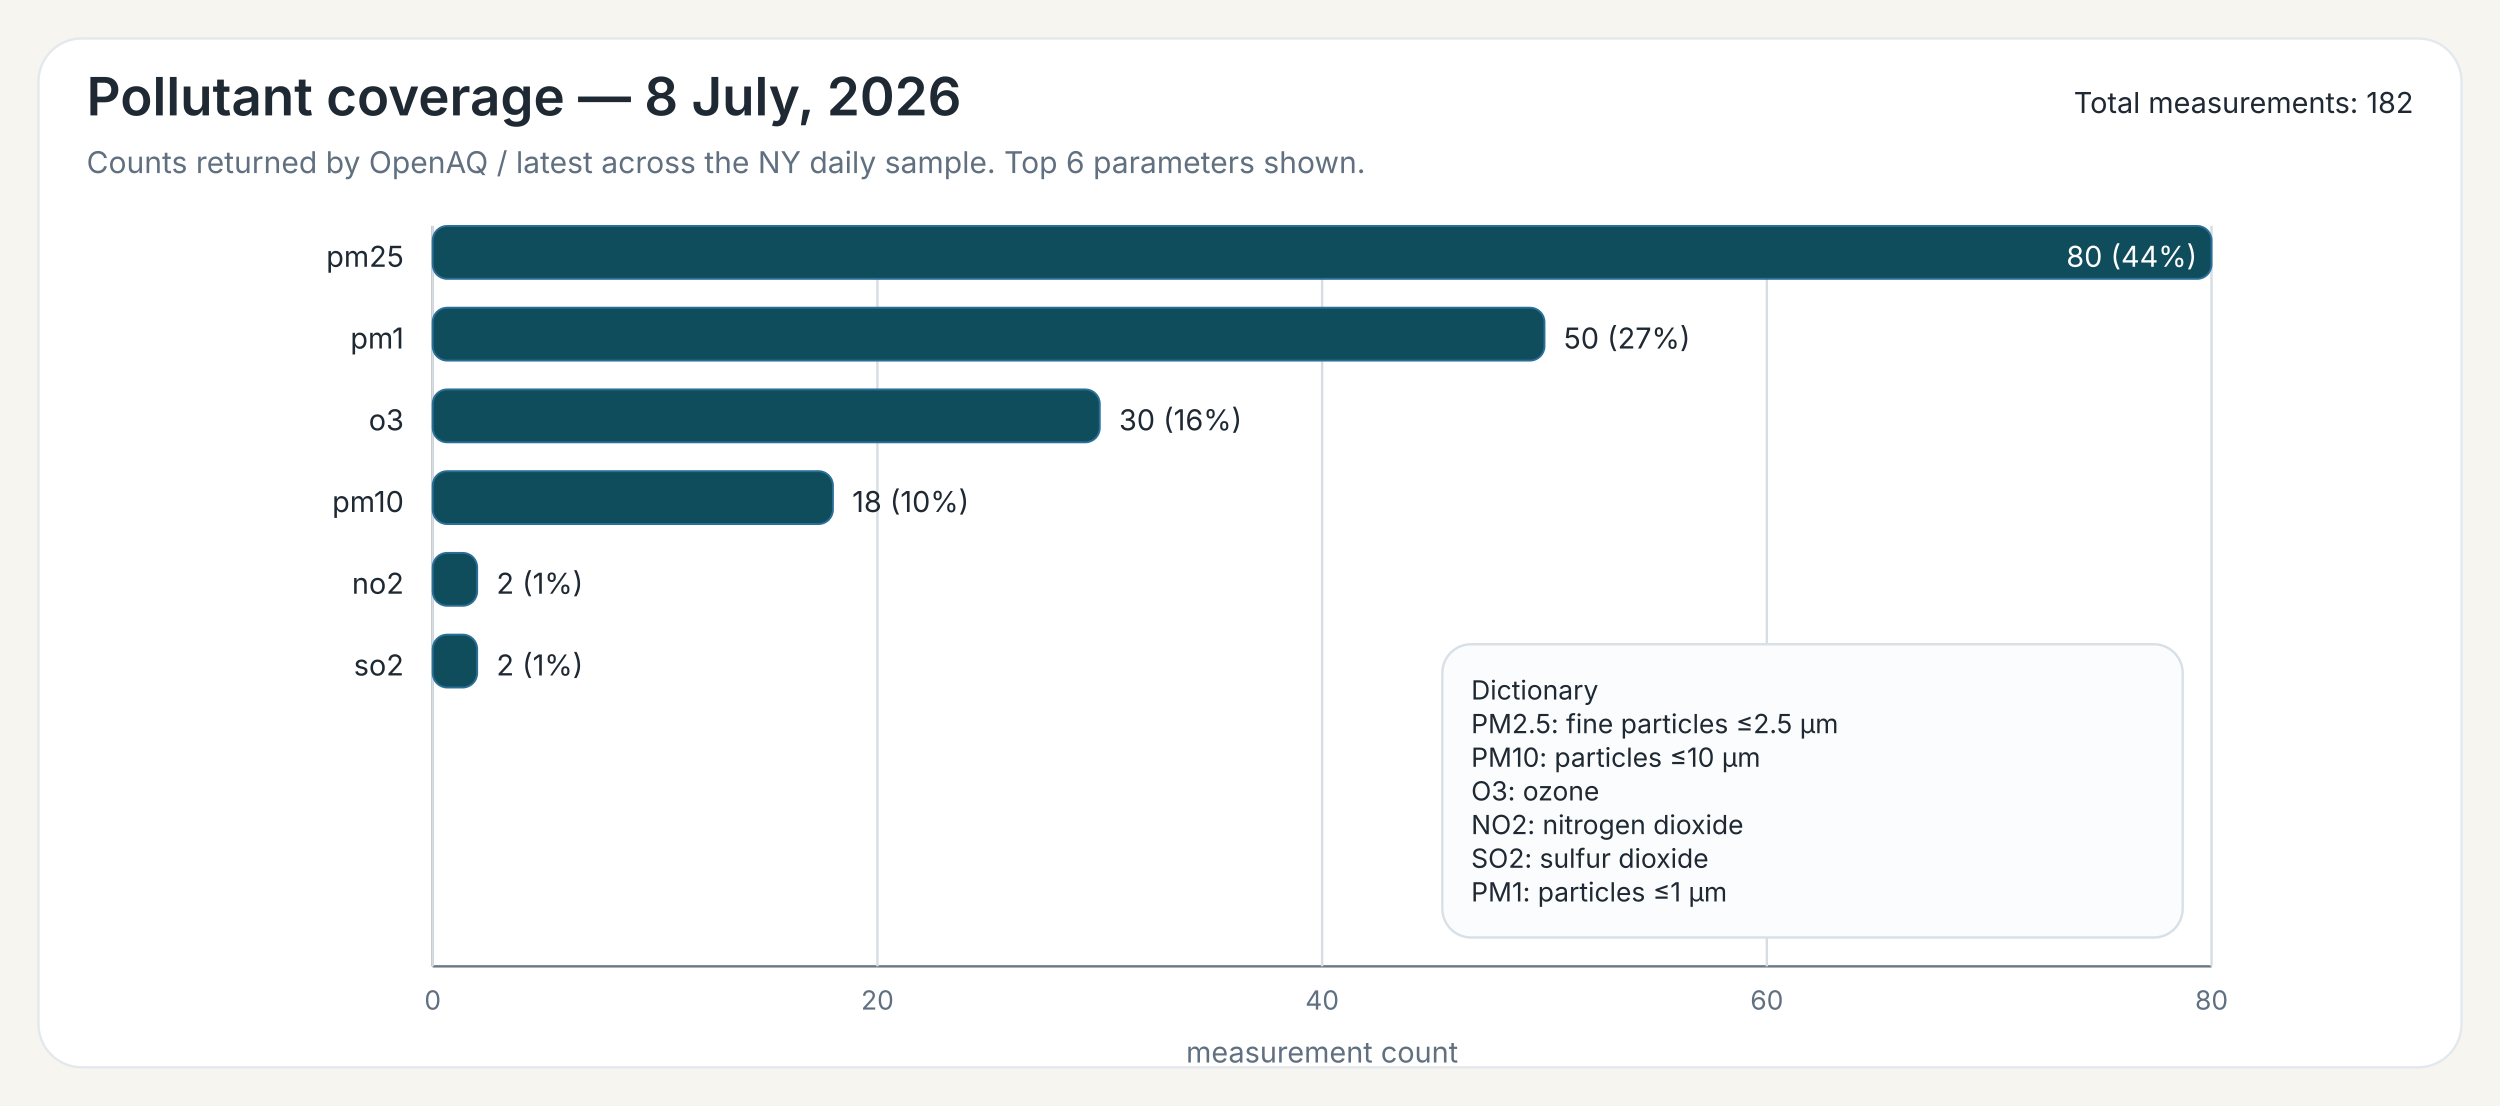
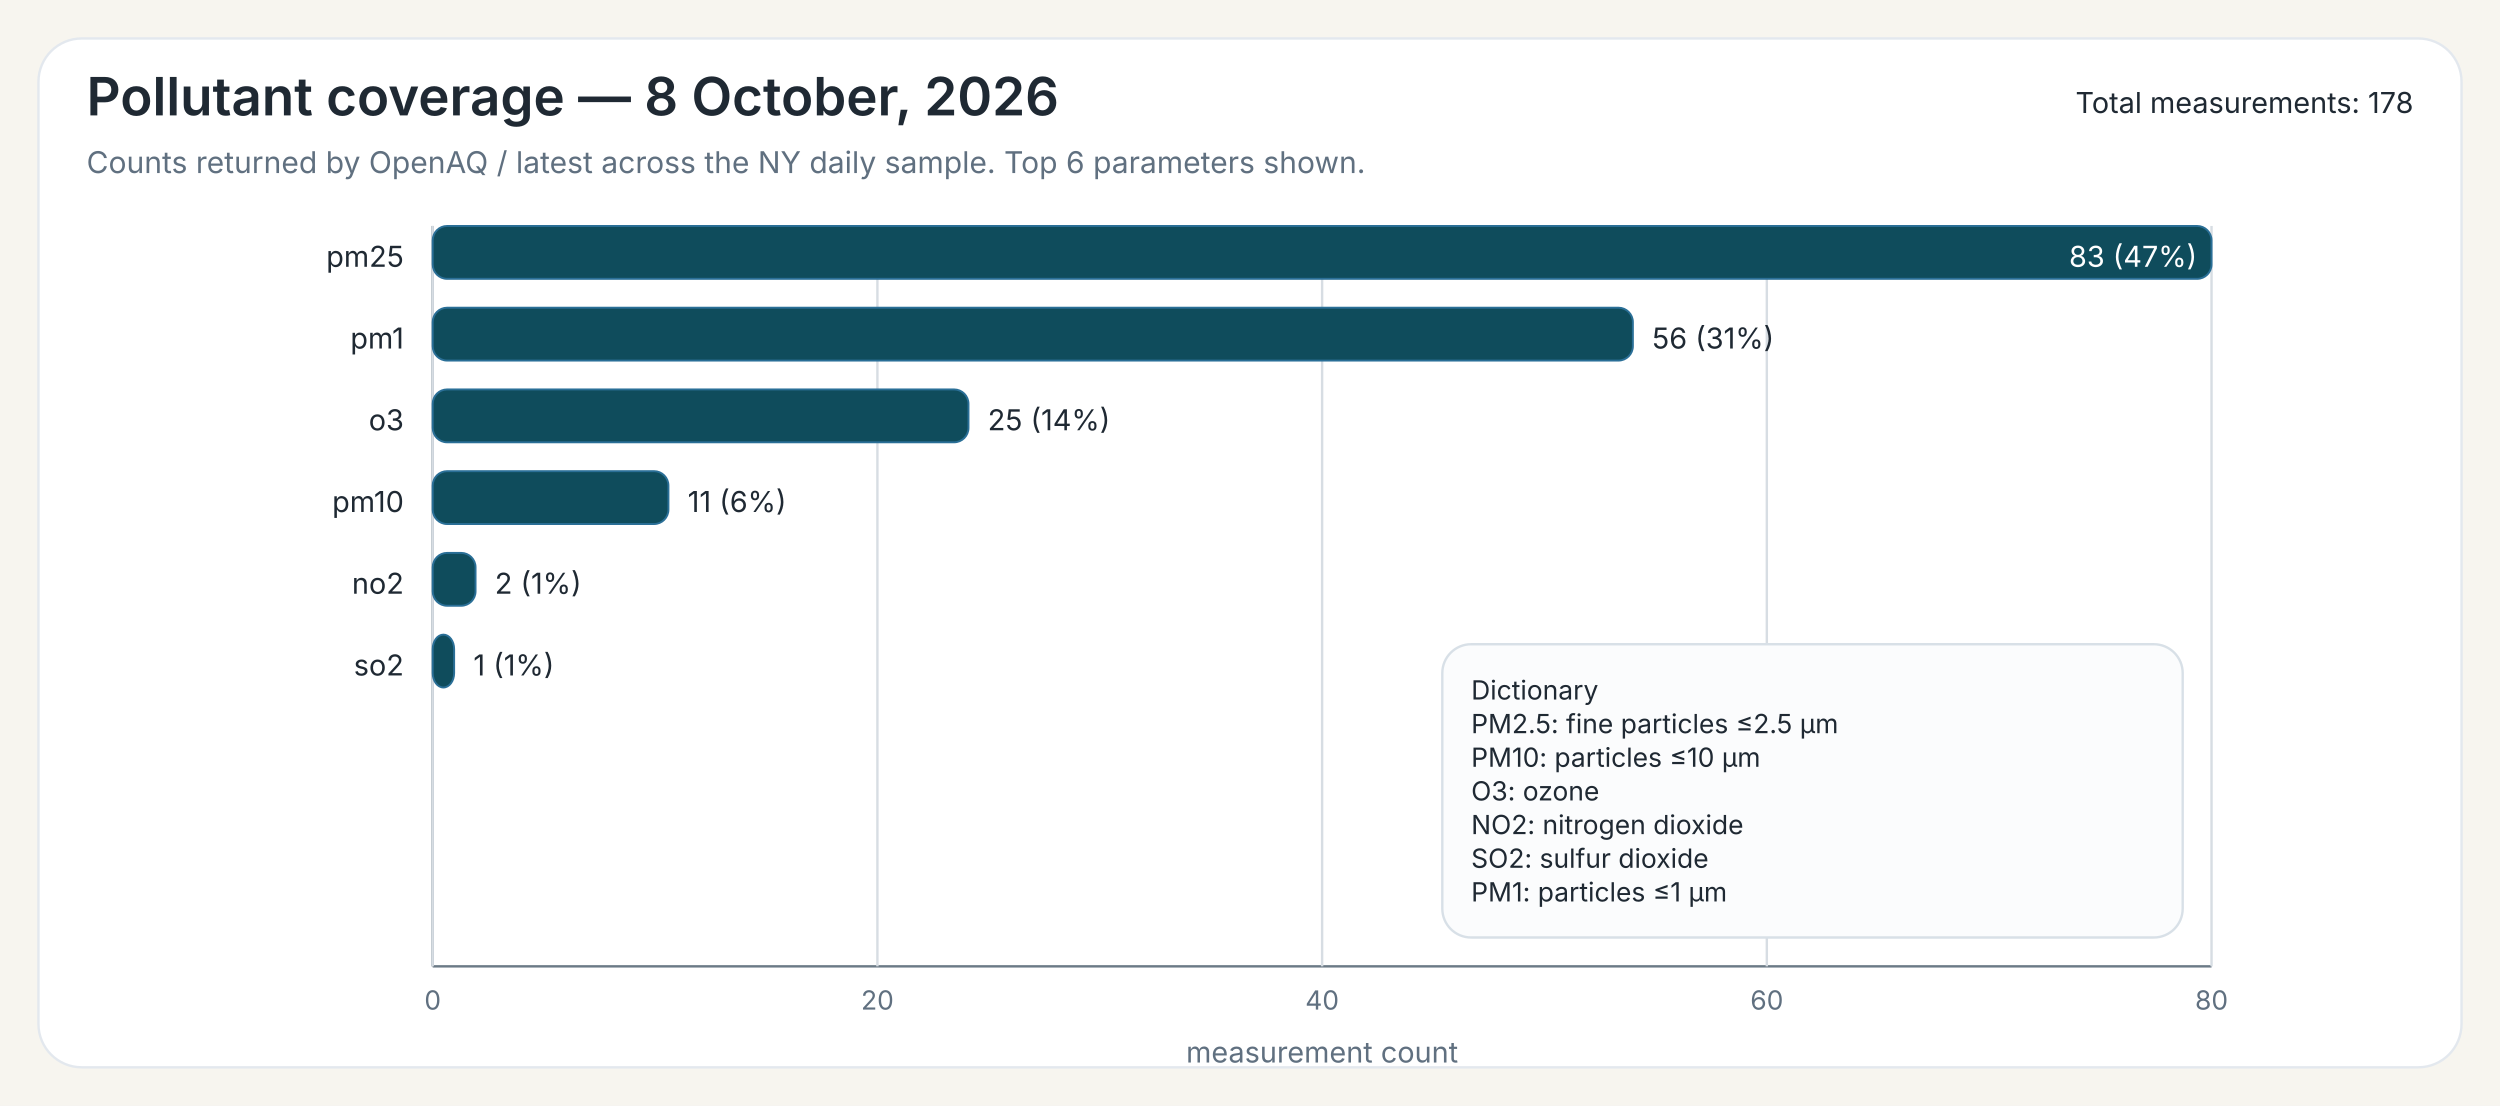
<svg xmlns="http://www.w3.org/2000/svg" width="1040" height="460">
  <rect x="0" y="0" width="1040" height="460" fill="#F7F5EF" />
  <rect x="16" y="16" width="1008" height="428" rx="18" ry="18" fill="#FFFFFF" stroke="#E3E8EE" stroke-width="1" />
-   <text x="36" y="48" font-family="Public Sans, Inter, Aptos, Segoe UI, Arial, sans-serif" font-size="22" font-weight="600" fill="#1F2933">Pollutant coverage — 8 July, 2026</text>
+   <text x="36" y="48" font-family="Public Sans, Inter, Aptos, Segoe UI, Arial, sans-serif" font-size="22" font-weight="600" fill="#1F2933">Pollutant coverage — 8 October, 2026</text>
  <text x="36" y="72" font-family="Public Sans, Inter, Aptos, Segoe UI, Arial, sans-serif" font-size="12.5" font-weight="400" fill="#607080">Counts returned by OpenAQ / latest across the NY daily sample. Top 6 parameters shown.</text>
-   <text x="1004" y="47" font-family="Public Sans, Inter, Aptos, Segoe UI, Arial, sans-serif" font-size="12" text-anchor="end" fill="#1F2933">Total measurements: 182</text>
+   <text x="1004" y="47" font-family="Public Sans, Inter, Aptos, Segoe UI, Arial, sans-serif" font-size="12" text-anchor="end" fill="#1F2933">Total measurements: 178</text>
  <line x1="180" y1="94" x2="180" y2="402" stroke="#6B7A86" stroke-width="1" />
  <line x1="180" y1="402" x2="920" y2="402" stroke="#6B7A86" stroke-width="1" />
  <line x1="180.00" y1="94" x2="180.00" y2="402" stroke="#D7DDE3" stroke-width="1" />
  <text x="180.00" y="420" font-family="Inter, Aptos, Segoe UI, Arial, sans-serif" font-size="11" text-anchor="middle" fill="#607080">0</text>
  <line x1="365.00" y1="94" x2="365.00" y2="402" stroke="#D7DDE3" stroke-width="1" />
  <text x="365.00" y="420" font-family="Inter, Aptos, Segoe UI, Arial, sans-serif" font-size="11" text-anchor="middle" fill="#607080">20</text>
  <line x1="550.00" y1="94" x2="550.00" y2="402" stroke="#D7DDE3" stroke-width="1" />
  <text x="550.00" y="420" font-family="Inter, Aptos, Segoe UI, Arial, sans-serif" font-size="11" text-anchor="middle" fill="#607080">40</text>
  <line x1="735.00" y1="94" x2="735.00" y2="402" stroke="#D7DDE3" stroke-width="1" />
  <text x="735.00" y="420" font-family="Inter, Aptos, Segoe UI, Arial, sans-serif" font-size="11" text-anchor="middle" fill="#607080">60</text>
  <line x1="920.00" y1="94" x2="920.00" y2="402" stroke="#D7DDE3" stroke-width="1" />
  <text x="920.00" y="420" font-family="Inter, Aptos, Segoe UI, Arial, sans-serif" font-size="11" text-anchor="middle" fill="#607080">80</text>
  <text x="550.00" y="442" font-family="Inter, Aptos, Segoe UI, Arial, sans-serif" font-size="12" text-anchor="middle" fill="#607080">measurement count</text>
  <text x="168" y="111" font-family="Inter, Aptos, Segoe UI, Arial, sans-serif" font-size="12" text-anchor="end" fill="#1F2933">pm25</text>
  <rect x="180" y="94" width="740.00" height="22" rx="6" ry="6" fill="#0F4C5C" stroke="#2A6F97" stroke-width="0.8" />
-   <text x="914.00" y="111" font-family="Inter, Aptos, Segoe UI, Arial, sans-serif" font-size="12" fill="white" text-anchor="end">80 (44%)</text>
+   <text x="914.00" y="111" font-family="Inter, Aptos, Segoe UI, Arial, sans-serif" font-size="12" fill="white" text-anchor="end">83 (47%)</text>
  <text x="168" y="145" font-family="Inter, Aptos, Segoe UI, Arial, sans-serif" font-size="12" text-anchor="end" fill="#1F2933">pm1</text>
-   <rect x="180" y="128" width="462.50" height="22" rx="6" ry="6" fill="#0F4C5C" stroke="#2A6F97" stroke-width="0.8" />
-   <text x="650.50" y="145" font-family="Inter, Aptos, Segoe UI, Arial, sans-serif" font-size="12" fill="#1F2933">50 (27%)</text>
+   <rect x="180" y="128" width="499.28" height="22" rx="6" ry="6" fill="#0F4C5C" stroke="#2A6F97" stroke-width="0.8" />
+   <text x="687.28" y="145" font-family="Inter, Aptos, Segoe UI, Arial, sans-serif" font-size="12" fill="#1F2933">56 (31%)</text>
  <text x="168" y="179" font-family="Inter, Aptos, Segoe UI, Arial, sans-serif" font-size="12" text-anchor="end" fill="#1F2933">o3</text>
-   <rect x="180" y="162" width="277.50" height="22" rx="6" ry="6" fill="#0F4C5C" stroke="#2A6F97" stroke-width="0.8" />
-   <text x="465.50" y="179" font-family="Inter, Aptos, Segoe UI, Arial, sans-serif" font-size="12" fill="#1F2933">30 (16%)</text>
+   <rect x="180" y="162" width="222.89" height="22" rx="6" ry="6" fill="#0F4C5C" stroke="#2A6F97" stroke-width="0.8" />
+   <text x="410.89" y="179" font-family="Inter, Aptos, Segoe UI, Arial, sans-serif" font-size="12" fill="#1F2933">25 (14%)</text>
  <text x="168" y="213" font-family="Inter, Aptos, Segoe UI, Arial, sans-serif" font-size="12" text-anchor="end" fill="#1F2933">pm10</text>
-   <rect x="180" y="196" width="166.50" height="22" rx="6" ry="6" fill="#0F4C5C" stroke="#2A6F97" stroke-width="0.8" />
-   <text x="354.50" y="213" font-family="Inter, Aptos, Segoe UI, Arial, sans-serif" font-size="12" fill="#1F2933">18 (10%)</text>
+   <rect x="180" y="196" width="98.07" height="22" rx="6" ry="6" fill="#0F4C5C" stroke="#2A6F97" stroke-width="0.8" />
+   <text x="286.07" y="213" font-family="Inter, Aptos, Segoe UI, Arial, sans-serif" font-size="12" fill="#1F2933">11 (6%)</text>
  <text x="168" y="247" font-family="Inter, Aptos, Segoe UI, Arial, sans-serif" font-size="12" text-anchor="end" fill="#1F2933">no2</text>
-   <rect x="180" y="230" width="18.50" height="22" rx="6" ry="6" fill="#0F4C5C" stroke="#2A6F97" stroke-width="0.8" />
-   <text x="206.50" y="247" font-family="Inter, Aptos, Segoe UI, Arial, sans-serif" font-size="12" fill="#1F2933">2 (1%)</text>
+   <rect x="180" y="230" width="17.83" height="22" rx="6" ry="6" fill="#0F4C5C" stroke="#2A6F97" stroke-width="0.8" />
+   <text x="205.83" y="247" font-family="Inter, Aptos, Segoe UI, Arial, sans-serif" font-size="12" fill="#1F2933">2 (1%)</text>
  <text x="168" y="281" font-family="Inter, Aptos, Segoe UI, Arial, sans-serif" font-size="12" text-anchor="end" fill="#1F2933">so2</text>
-   <rect x="180" y="264" width="18.50" height="22" rx="6" ry="6" fill="#0F4C5C" stroke="#2A6F97" stroke-width="0.8" />
-   <text x="206.50" y="281" font-family="Inter, Aptos, Segoe UI, Arial, sans-serif" font-size="12" fill="#1F2933">2 (1%)</text>
+   <rect x="180" y="264" width="8.92" height="22" rx="6" ry="6" fill="#0F4C5C" stroke="#2A6F97" stroke-width="0.8" />
+   <text x="196.92" y="281" font-family="Inter, Aptos, Segoe UI, Arial, sans-serif" font-size="12" fill="#1F2933">1 (1%)</text>
  <rect x="600.00" y="268.00" width="308" height="122" rx="12" ry="12" fill="#FBFCFD" stroke="#D8E0E7" stroke-width="1" />
  <text x="612.00" y="291.00" font-family="Inter, Aptos, Segoe UI, Arial, sans-serif" font-size="11" fill="#1F2933">Dictionary</text>
  <text x="612.00" y="305.00" font-family="Inter, Aptos, Segoe UI, Arial, sans-serif" font-size="11" fill="#1F2933">PM2.5: fine particles ≤2.5 µm</text>
  <text x="612.00" y="319.00" font-family="Inter, Aptos, Segoe UI, Arial, sans-serif" font-size="11" fill="#1F2933">PM10: particles ≤10 µm</text>
  <text x="612.00" y="333.00" font-family="Inter, Aptos, Segoe UI, Arial, sans-serif" font-size="11" fill="#1F2933">O3: ozone</text>
  <text x="612.00" y="347.00" font-family="Inter, Aptos, Segoe UI, Arial, sans-serif" font-size="11" fill="#1F2933">NO2: nitrogen dioxide</text>
  <text x="612.00" y="361.00" font-family="Inter, Aptos, Segoe UI, Arial, sans-serif" font-size="11" fill="#1F2933">SO2: sulfur dioxide</text>
  <text x="612.00" y="375.00" font-family="Inter, Aptos, Segoe UI, Arial, sans-serif" font-size="11" fill="#1F2933">PM1: particles ≤1 µm</text>
</svg>
